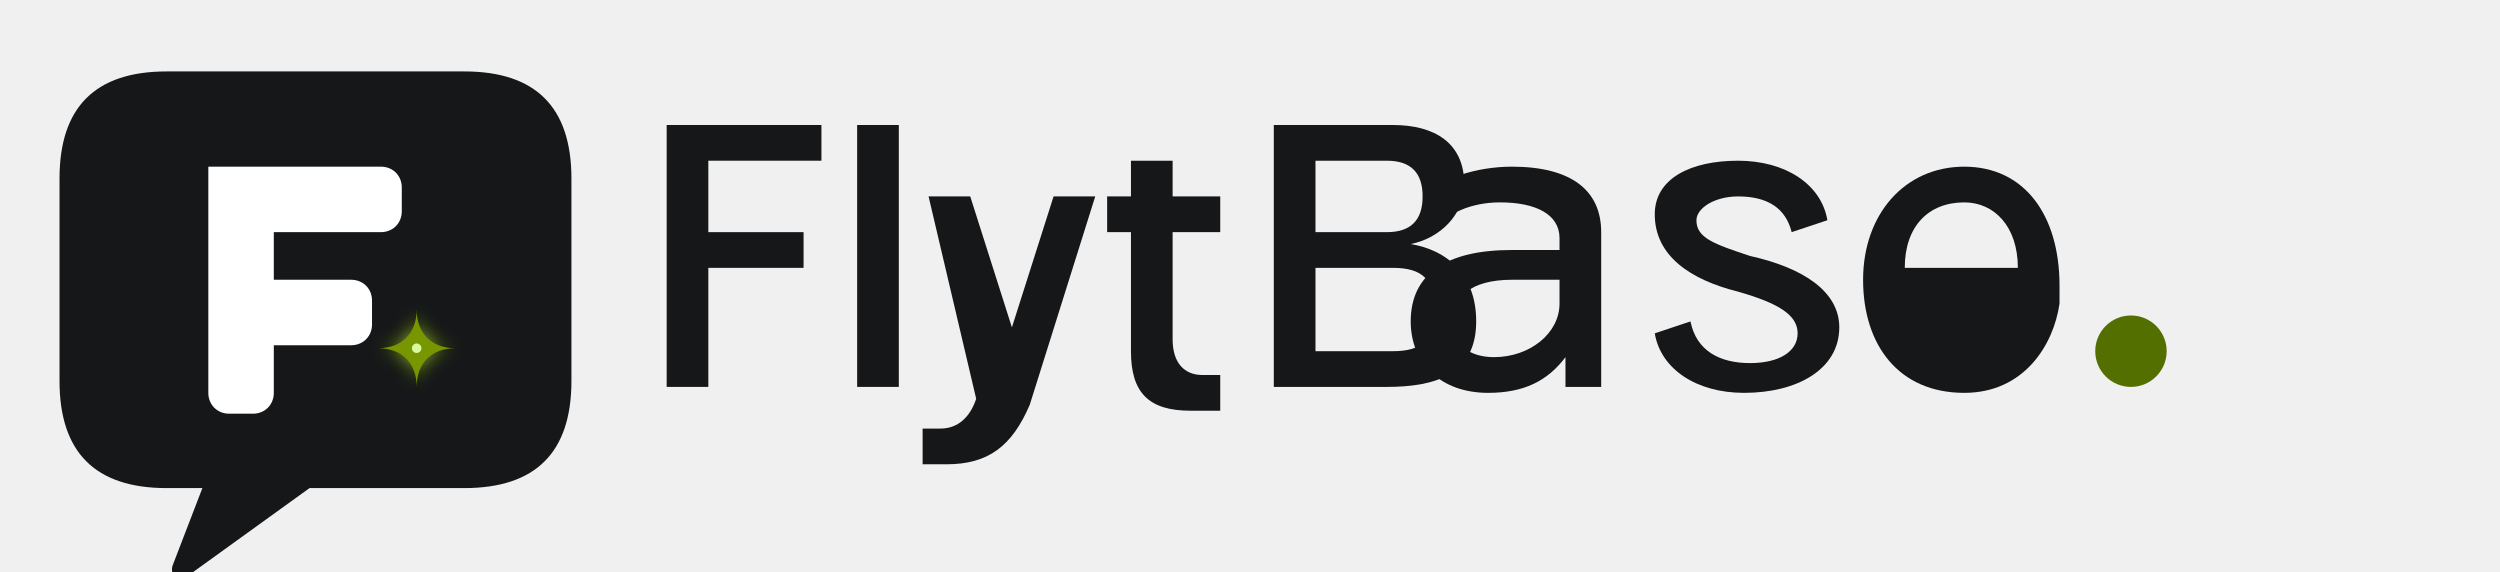
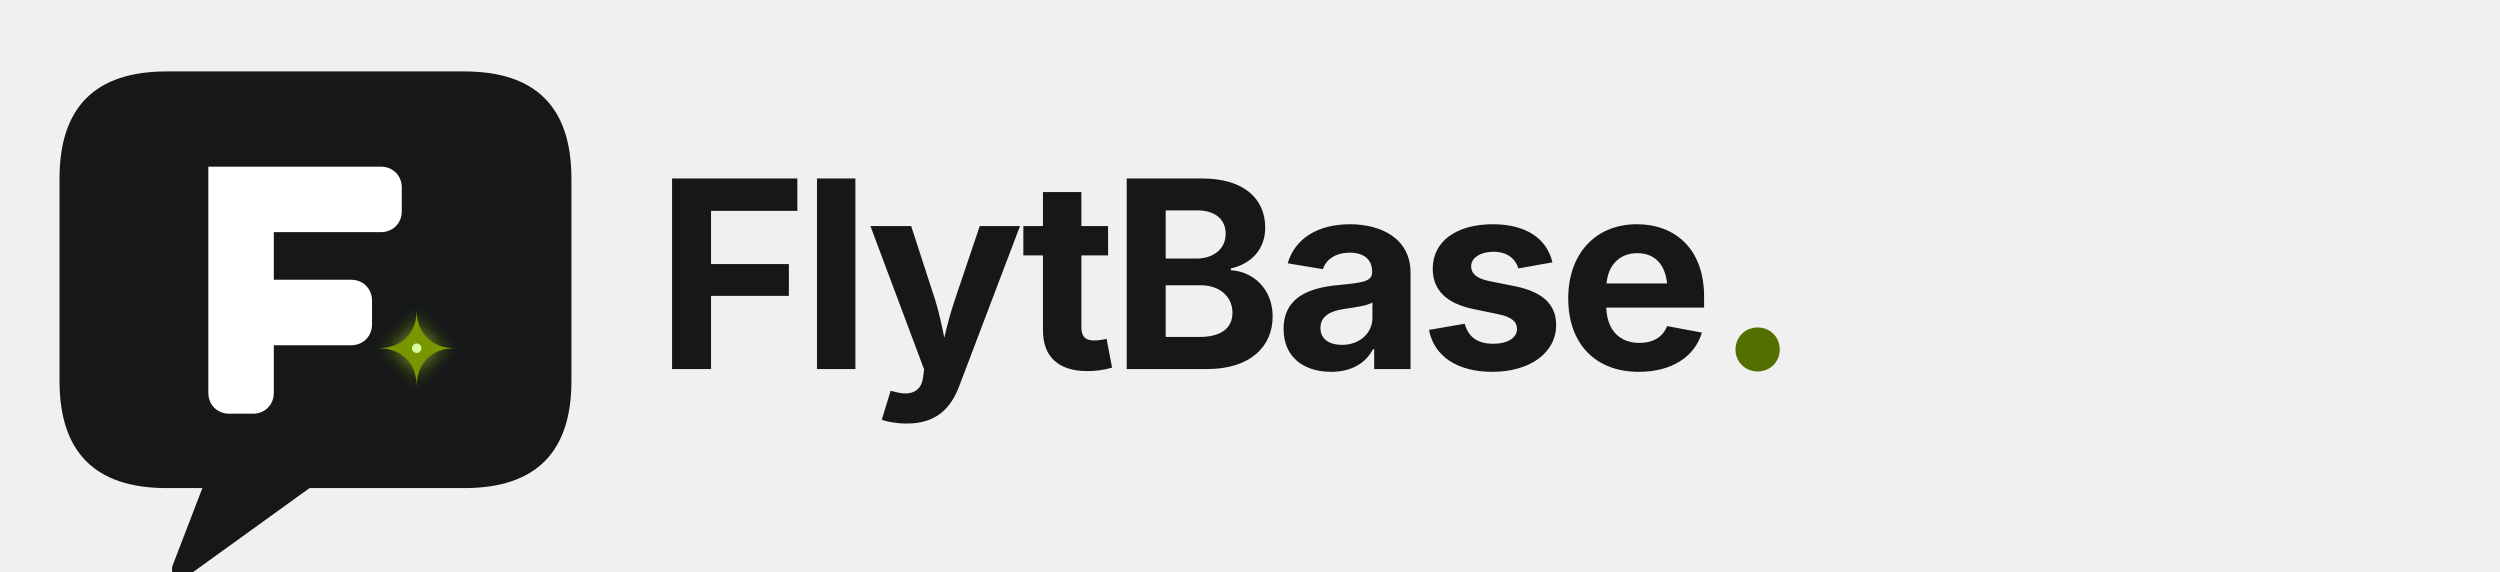
<svg xmlns="http://www.w3.org/2000/svg" width="420" height="96" viewBox="0 0 420 96" fill="none">
  <defs>
    <filter id="logo-sparkle-glow" x="-20%" y="-20%" width="140%" height="140%">
      <feGaussianBlur stdDeviation="1.5" result="blur" />
      <feComposite in="SourceGraphic" in2="blur" operator="over" />
    </filter>
  </defs>
  <g transform="translate(4, 6)">
    <path d="M24 6 C12 6 6 12 6 24 V58 C6 70 12 76 24 76 H30 L25 89 C24.5 90.5 25.8 92 27.2 91 L48 76 H74 C86 76 92 70 92 58 V24 C92 12 86 6 74 6 Z" fill="#151719" />
    <path d="M31 22 H60 C62 22 63.5 23.5 63.5 25.5 V29.5 C63.5 31.5 62 33 60 33 H42 V41 H55 C57 41 58.5 42.5 58.5 44.5 V48.5 C58.5 50.5 57 52 55 52 H42 V60 C42 62 40.5 63.5 38.5 63.5 H34.5 C32.5 63.5 31 62 31 60 Z" fill="#FFFFFF" />
    <g filter="url(#logo-sparkle-glow)">
      <path d="M66 46 C66 50 68.5 52.5 72.5 52.5 C68.5 52.5 66 55 66 59 C66 55 63.5 52.5 59.5 52.5 C63.5 52.5 66 50 66 46 Z" fill="#789600" />
      <circle cx="66" cy="52.5" r="0.8" fill="#D9F99D" />
    </g>
  </g>
-   <g transform="translate(112, 65)">
-     <path d="M 0 -44 H 26 V -38 H 7 V -26 H 23 V -20 H 7 V 0 H 0 Z" fill="#151719" />
-     <path d="M 32 -44 H 39 V 0 H 32 Z" fill="#151719" />
-     <path d="M 44 -32 H 51 L 58 -10 L 65 -32 H 72 L 61 3 C 58 10 54 13 47 13 H 43 V 7 H 46 C 49 7 51 5 52 2 Z" fill="#151719" />
-     <path d="M 78 -38 H 85 V -32 H 93 V -26 H 85 V -8 C 85 -4 87 -2 90 -2 H 93 V 4 H 88 C 81 4 78 1 78 -6 V -26 H 74 V -32 H 78 Z" fill="#151719" />
-     <path d="M 102 -44 H 122 C 129 -44 134 -41 134 -34 C 134 -29 130 -25 125 -24 C 131 -23 136 -19 136 -11 C 136 -2 129 0 121 0 H 102 Z M 109 -38 V -26 H 121 C 125 -26 127 -28 127 -32 C 127 -36 125 -38 121 -38 Z M 109 -20 V -6 H 122 C 127 -6 129 -8 129 -13 C 129 -18 127 -20 122 -20 Z" fill="#151719" />
-     <path d="M 157 -32 V 0 H 151 V -5 C 148 -1 144 1 138 1 C 130 1 125 -4 125 -11 C 125 -19 131 -23 142 -23 H 150 V -25 C 150 -29 146 -31 140 -31 C 135 -31 131 -29 130 -27 L 127 -32 C 130 -35 136 -37 142 -37 C 152 -37 157 -33 157 -26 Z M 150 -18 H 142 C 135 -18 132 -15 132 -11 C 132 -7 135 -5 139 -5 C 145 -5 150 -9 150 -14 Z" fill="#151719" />
-     <path d="M 166 -9 L 172 -11 C 173 -6 177 -4 182 -4 C 187 -4 190 -6 190 -9 C 190 -12 187 -14 180 -16 C 172 -18 166 -22 166 -29 C 166 -35 172 -38 180 -38 C 188 -38 194 -34 195 -28 L 189 -26 C 188 -30 185 -32 180 -32 C 176 -32 173 -30 173 -28 C 173 -25 176 -24 182 -22 C 191 -20 197 -16 197 -10 C 197 -3 190 1 181 1 C 173 1 167 -3 166 -9 Z" fill="#151719" />
-     <path d="M 215 -14 H 234 C 233 -7 228 1 218 1 C 207 1 201 -7 201 -18 C 201 -29 208 -37 218 -37 C 228 -37 234 -29 234 -17 V -14 Z M 227 -20 C 227 -27 223 -31 218 -31 C 212 -31 208 -27 208 -20 Z" fill="#151719" />
-     <circle cx="246" cy="-6" r="6" fill="#536F00" />
-   </g>
+   <text x="110" y="62" font-family="Inter, -apple-system, BlinkMacSystemFont, 'Segoe UI', Roboto, sans-serif" font-size="44" font-weight="700" letter-spacing="-0.03em" fill="#151719">
+     FlytBase<tspan fill="#536F00">.</tspan>
+   </text>
</svg>
